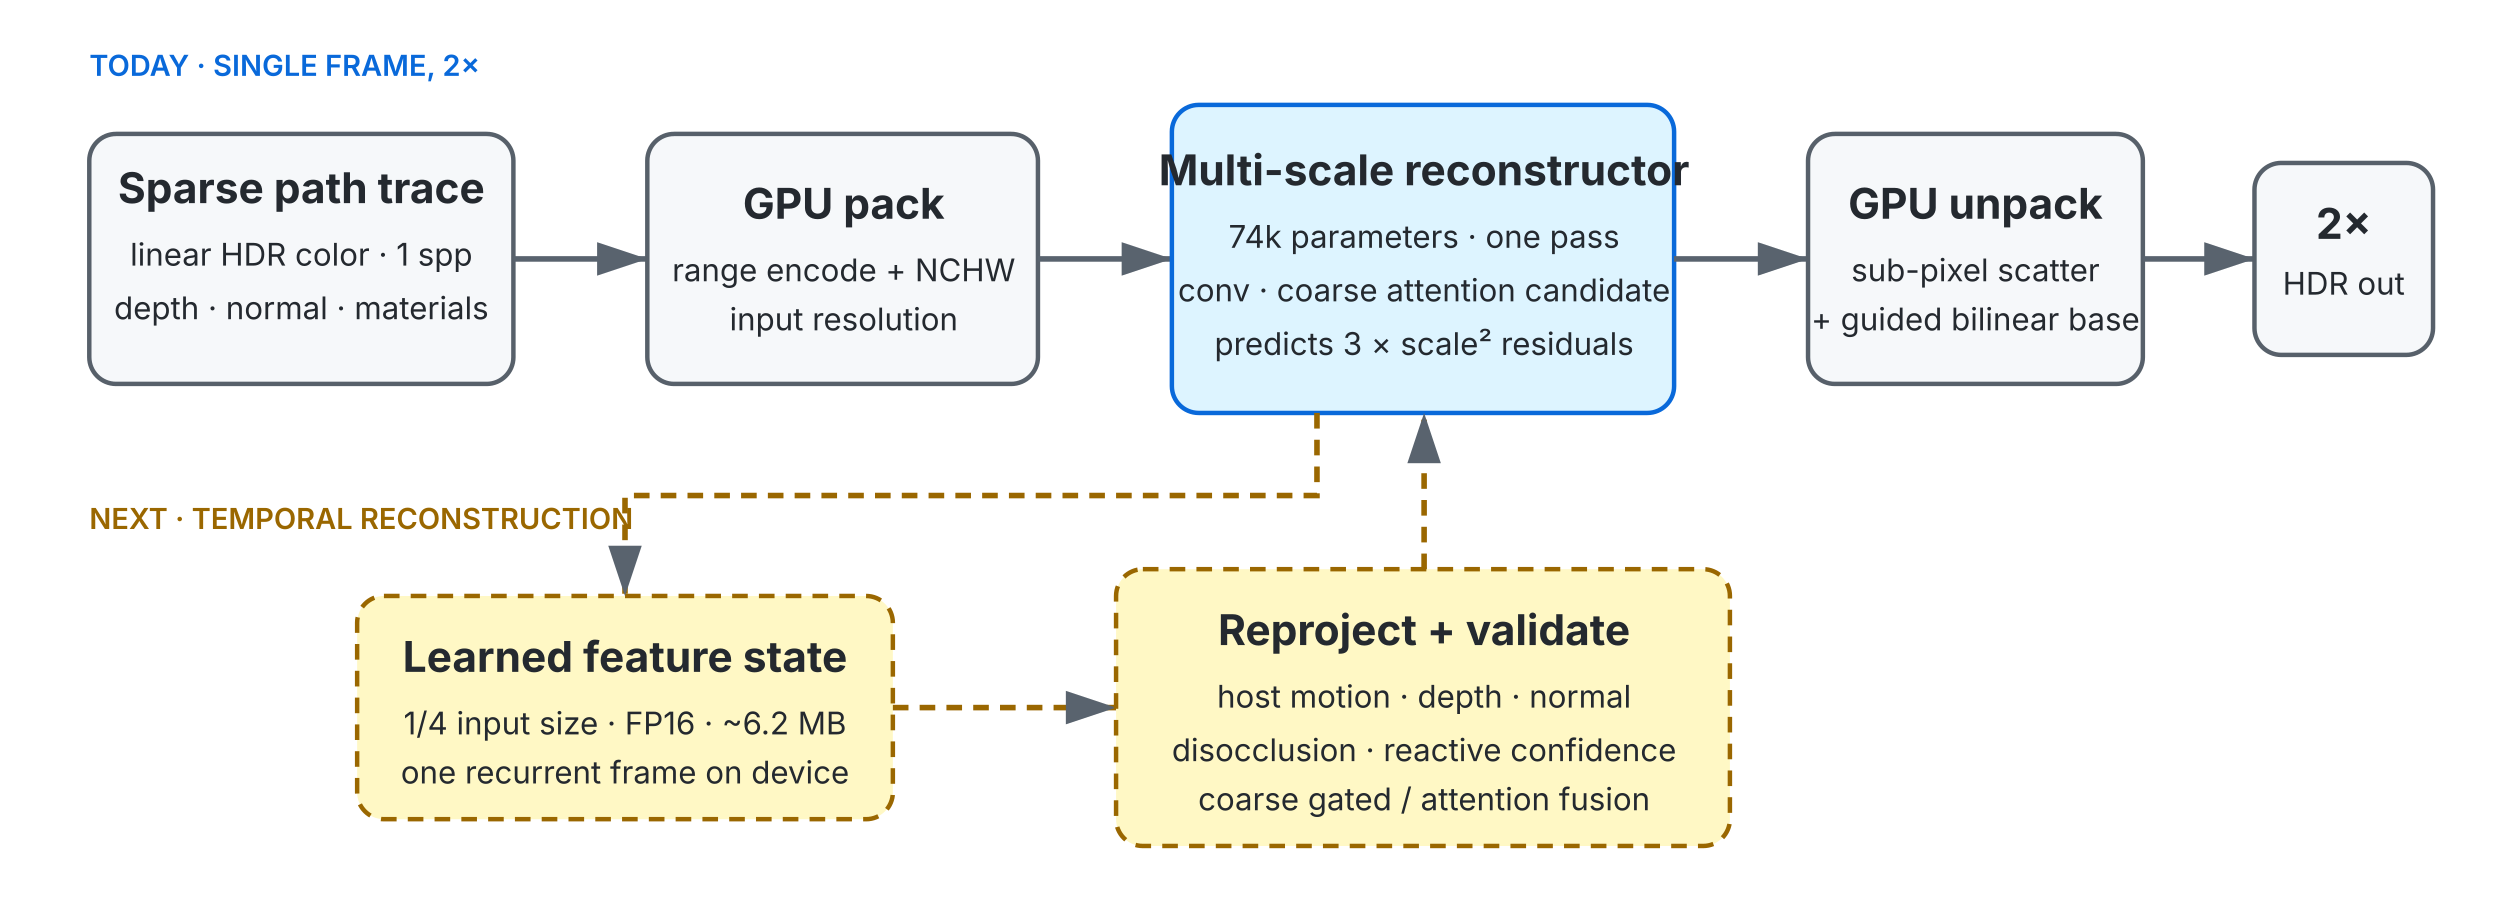
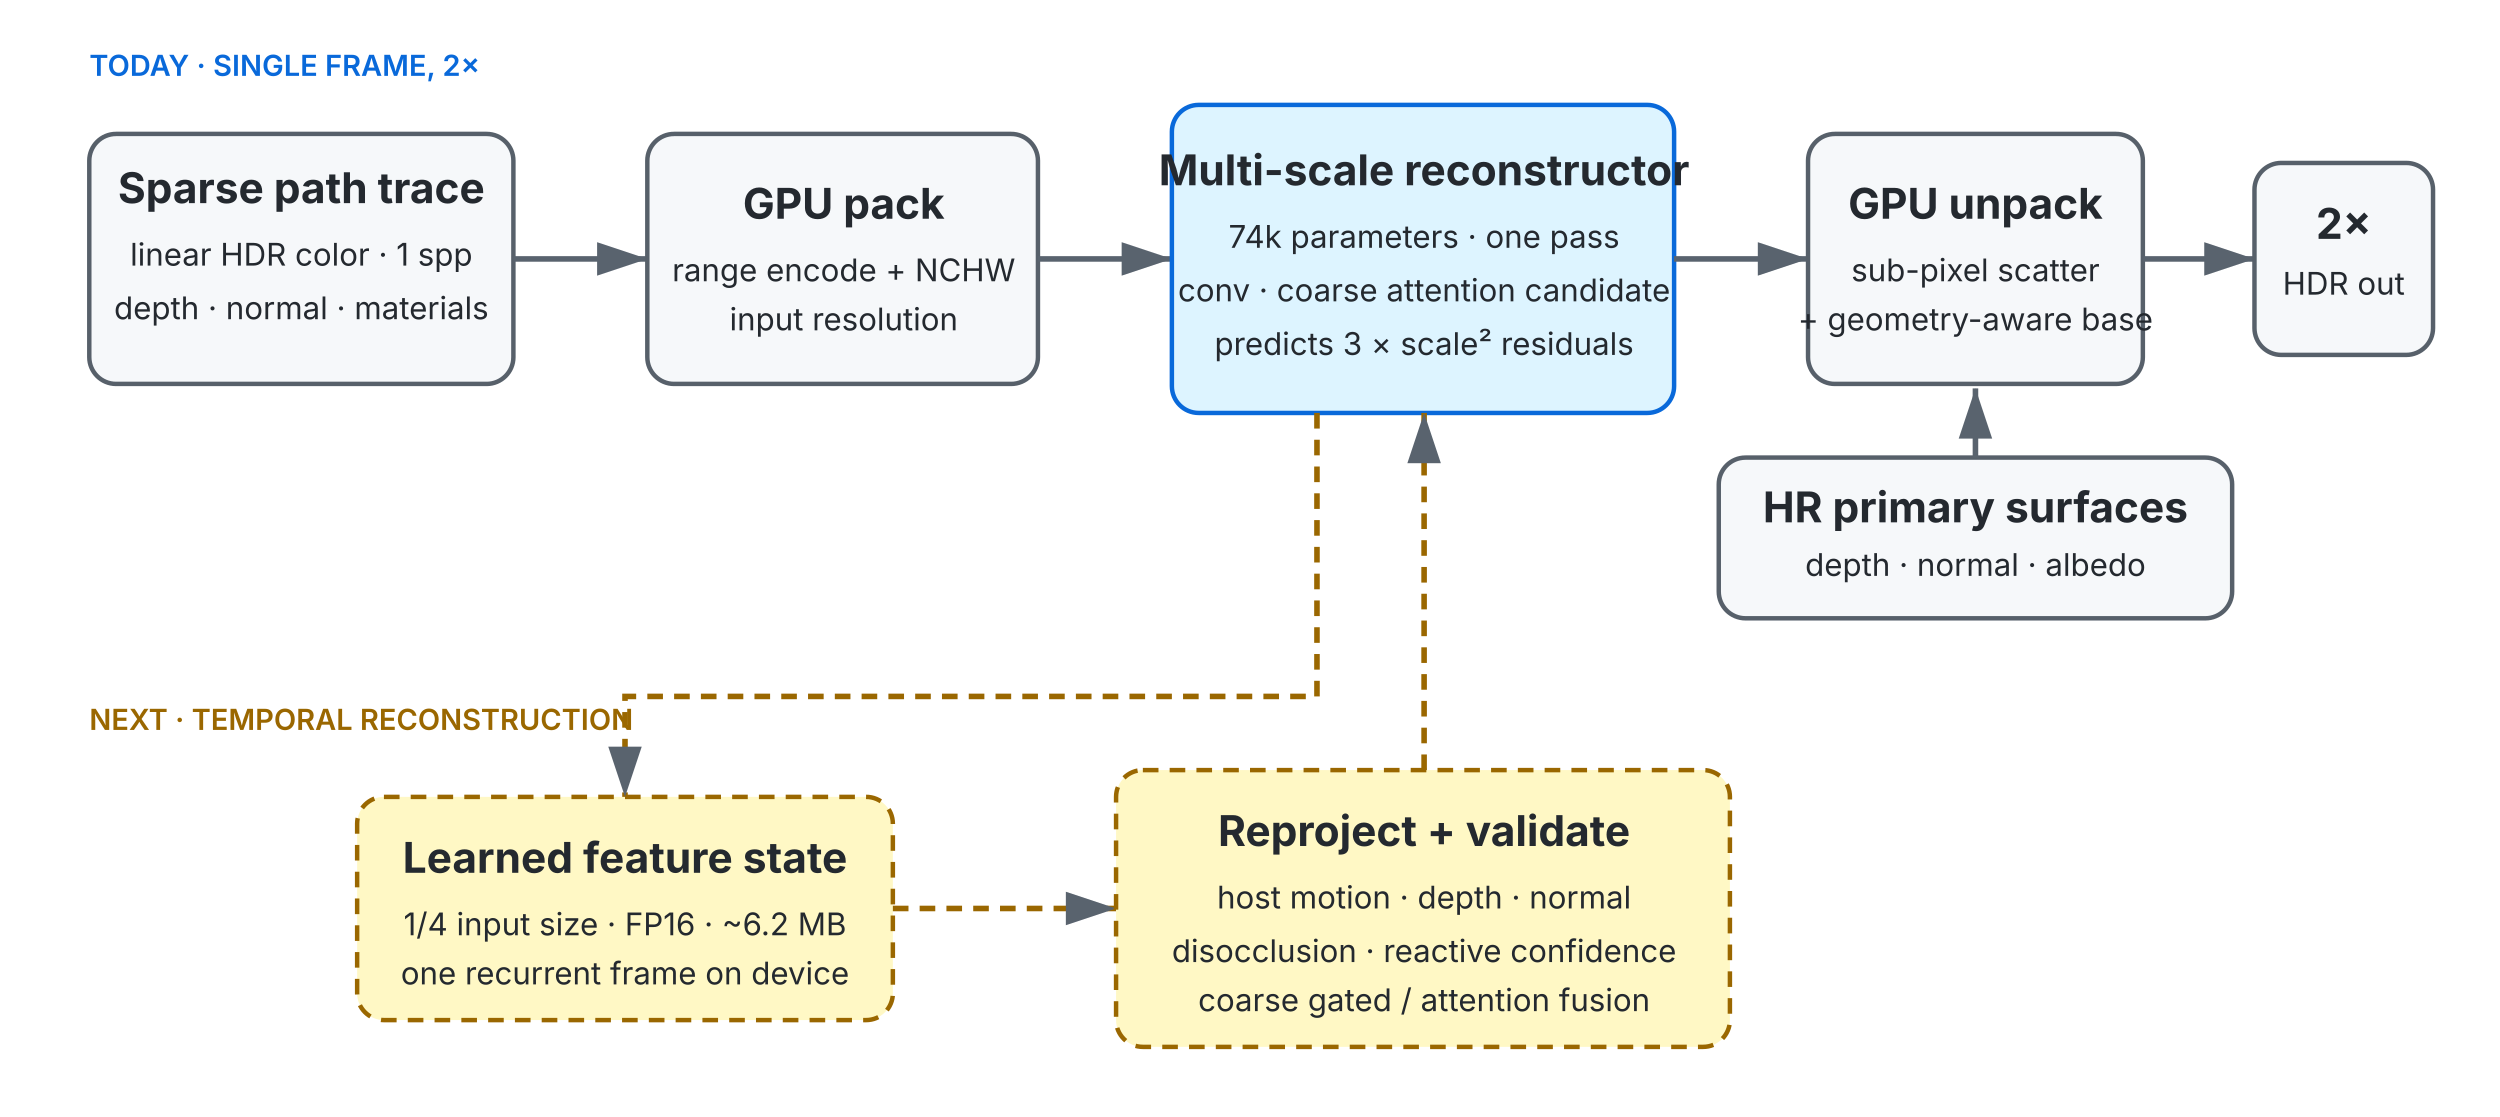
- <svg xmlns="http://www.w3.org/2000/svg" width="1120" height="410" viewBox="0 0 1120 410" role="img" aria-labelledby="title desc">
+ <svg xmlns="http://www.w3.org/2000/svg" width="1120" height="500" viewBox="0 0 1120 500" role="img" aria-labelledby="title desc">
  <defs>
    <marker id="arrow" markerWidth="10" markerHeight="10" refX="9" refY="3" orient="auto">
      <path d="M0,0 L9,3 L0,6 Z" fill="#59636e" />
    </marker>
    <style>
      .box{fill:#f6f8fa;stroke:#57606a;stroke-width:2;rx:12}.core{fill:#ddf4ff;stroke:#0969da;stroke-width:2;rx:12}
      .future{fill:#fff8c5;stroke:#9a6700;stroke-width:2;stroke-dasharray:7 5;rx:12}.line{stroke:#59636e;stroke-width:2.5;fill:none;marker-end:url(#arrow)}
      .dash{stroke:#9a6700;stroke-width:2.5;stroke-dasharray:7 5;fill:none;marker-end:url(#arrow)}
      text{font-family:-apple-system,BlinkMacSystemFont,"Segoe UI",sans-serif;fill:#24292f}.h{font-size:19px;font-weight:650}.p{font-size:14px}.tag{font-size:13px;font-weight:600;fill:#0969da}
    </style>
  </defs>
  <text x="40" y="34" class="tag">TODAY · SINGLE FRAME, 2×</text>
  <rect x="40" y="60" width="190" height="112" class="box" />
  <text x="135" y="91" text-anchor="middle" class="h">Sparse path trace</text>
  <text x="135" y="119" text-anchor="middle" class="p">linear HDR color · 1 spp</text>
  <text x="135" y="143" text-anchor="middle" class="p">depth · normal · materials</text>
  <path d="M230 116 H290" class="line" />
  <rect x="290" y="60" width="175" height="112" class="box" />
  <text x="378" y="98" text-anchor="middle" class="h">GPU pack</text>
  <text x="378" y="126" text-anchor="middle" class="p">range encode + NCHW</text>
  <text x="378" y="148" text-anchor="middle" class="p">input resolution</text>
  <path d="M465 116 H525" class="line" />
  <rect x="525" y="47" width="225" height="138" class="core" />
  <text x="638" y="83" text-anchor="middle" class="h">Multi-scale reconstructor</text>
  <text x="638" y="111" text-anchor="middle" class="p">74k parameters · one pass</text>
  <text x="638" y="135" text-anchor="middle" class="p">conv · coarse attention candidate</text>
  <text x="638" y="159" text-anchor="middle" class="p">predicts 3 × scale² residuals</text>
  <path d="M750 116 H810" class="line" />
  <rect x="810" y="60" width="150" height="112" class="box" />
  <text x="885" y="98" text-anchor="middle" class="h">GPU unpack</text>
  <text x="885" y="126" text-anchor="middle" class="p">sub-pixel scatter</text>
-   <text x="885" y="148" text-anchor="middle" class="p">+ guided bilinear base</text>
+   <text x="885" y="148" text-anchor="middle" class="p">+ geometry-aware base</text>
  <path d="M960 116 H1010" class="line" />
  <rect x="1010" y="73" width="80" height="86" class="box" />
  <text x="1050" y="107" text-anchor="middle" class="h">2×</text>
  <text x="1050" y="132" text-anchor="middle" class="p">HDR out</text>
-   <text x="40" y="237" class="tag" style="fill:#9a6700">NEXT · TEMPORAL RECONSTRUCTION</text>
-   <rect x="160" y="267" width="240" height="100" class="future" />
-   <text x="280" y="301" text-anchor="middle" class="h">Learned feature state</text>
-   <text x="280" y="329" text-anchor="middle" class="p">1/4 input size · FP16 · ~6.2 MB</text>
-   <text x="280" y="351" text-anchor="middle" class="p">one recurrent frame on device</text>
-   <path d="M400 317 H500" class="dash" />
-   <rect x="500" y="255" width="275" height="124" class="future" />
-   <text x="638" y="289" text-anchor="middle" class="h">Reproject + validate</text>
-   <text x="638" y="317" text-anchor="middle" class="p">host motion · depth · normal</text>
-   <text x="638" y="341" text-anchor="middle" class="p">disocclusion · reactive confidence</text>
-   <text x="638" y="363" text-anchor="middle" class="p">coarse gated / attention fusion</text>
-   <path d="M638 255 V203 H638 V185" class="dash" />
-   <path d="M590 185 V222 H280 V267" class="dash" />
+   <rect x="770" y="205" width="230" height="72" class="box" />
+   <text x="885" y="234" text-anchor="middle" class="h">HR primary surfaces</text>
+   <text x="885" y="258" text-anchor="middle" class="p">depth · normal · albedo</text>
+   <path d="M885 205 V174" class="line" />
+   <text x="40" y="327" class="tag" style="fill:#9a6700">NEXT · TEMPORAL RECONSTRUCTION</text>
+   <rect x="160" y="357" width="240" height="100" class="future" />
+   <text x="280" y="391" text-anchor="middle" class="h">Learned feature state</text>
+   <text x="280" y="419" text-anchor="middle" class="p">1/4 input size · FP16 · ~6.2 MB</text>
+   <text x="280" y="441" text-anchor="middle" class="p">one recurrent frame on device</text>
+   <path d="M400 407 H500" class="dash" />
+   <rect x="500" y="345" width="275" height="124" class="future" />
+   <text x="638" y="379" text-anchor="middle" class="h">Reproject + validate</text>
+   <text x="638" y="407" text-anchor="middle" class="p">host motion · depth · normal</text>
+   <text x="638" y="431" text-anchor="middle" class="p">disocclusion · reactive confidence</text>
+   <text x="638" y="453" text-anchor="middle" class="p">coarse gated / attention fusion</text>
+   <path d="M638 345 V293 H638 V185" class="dash" />
+   <path d="M590 185 V312 H280 V357" class="dash" />
</svg>
